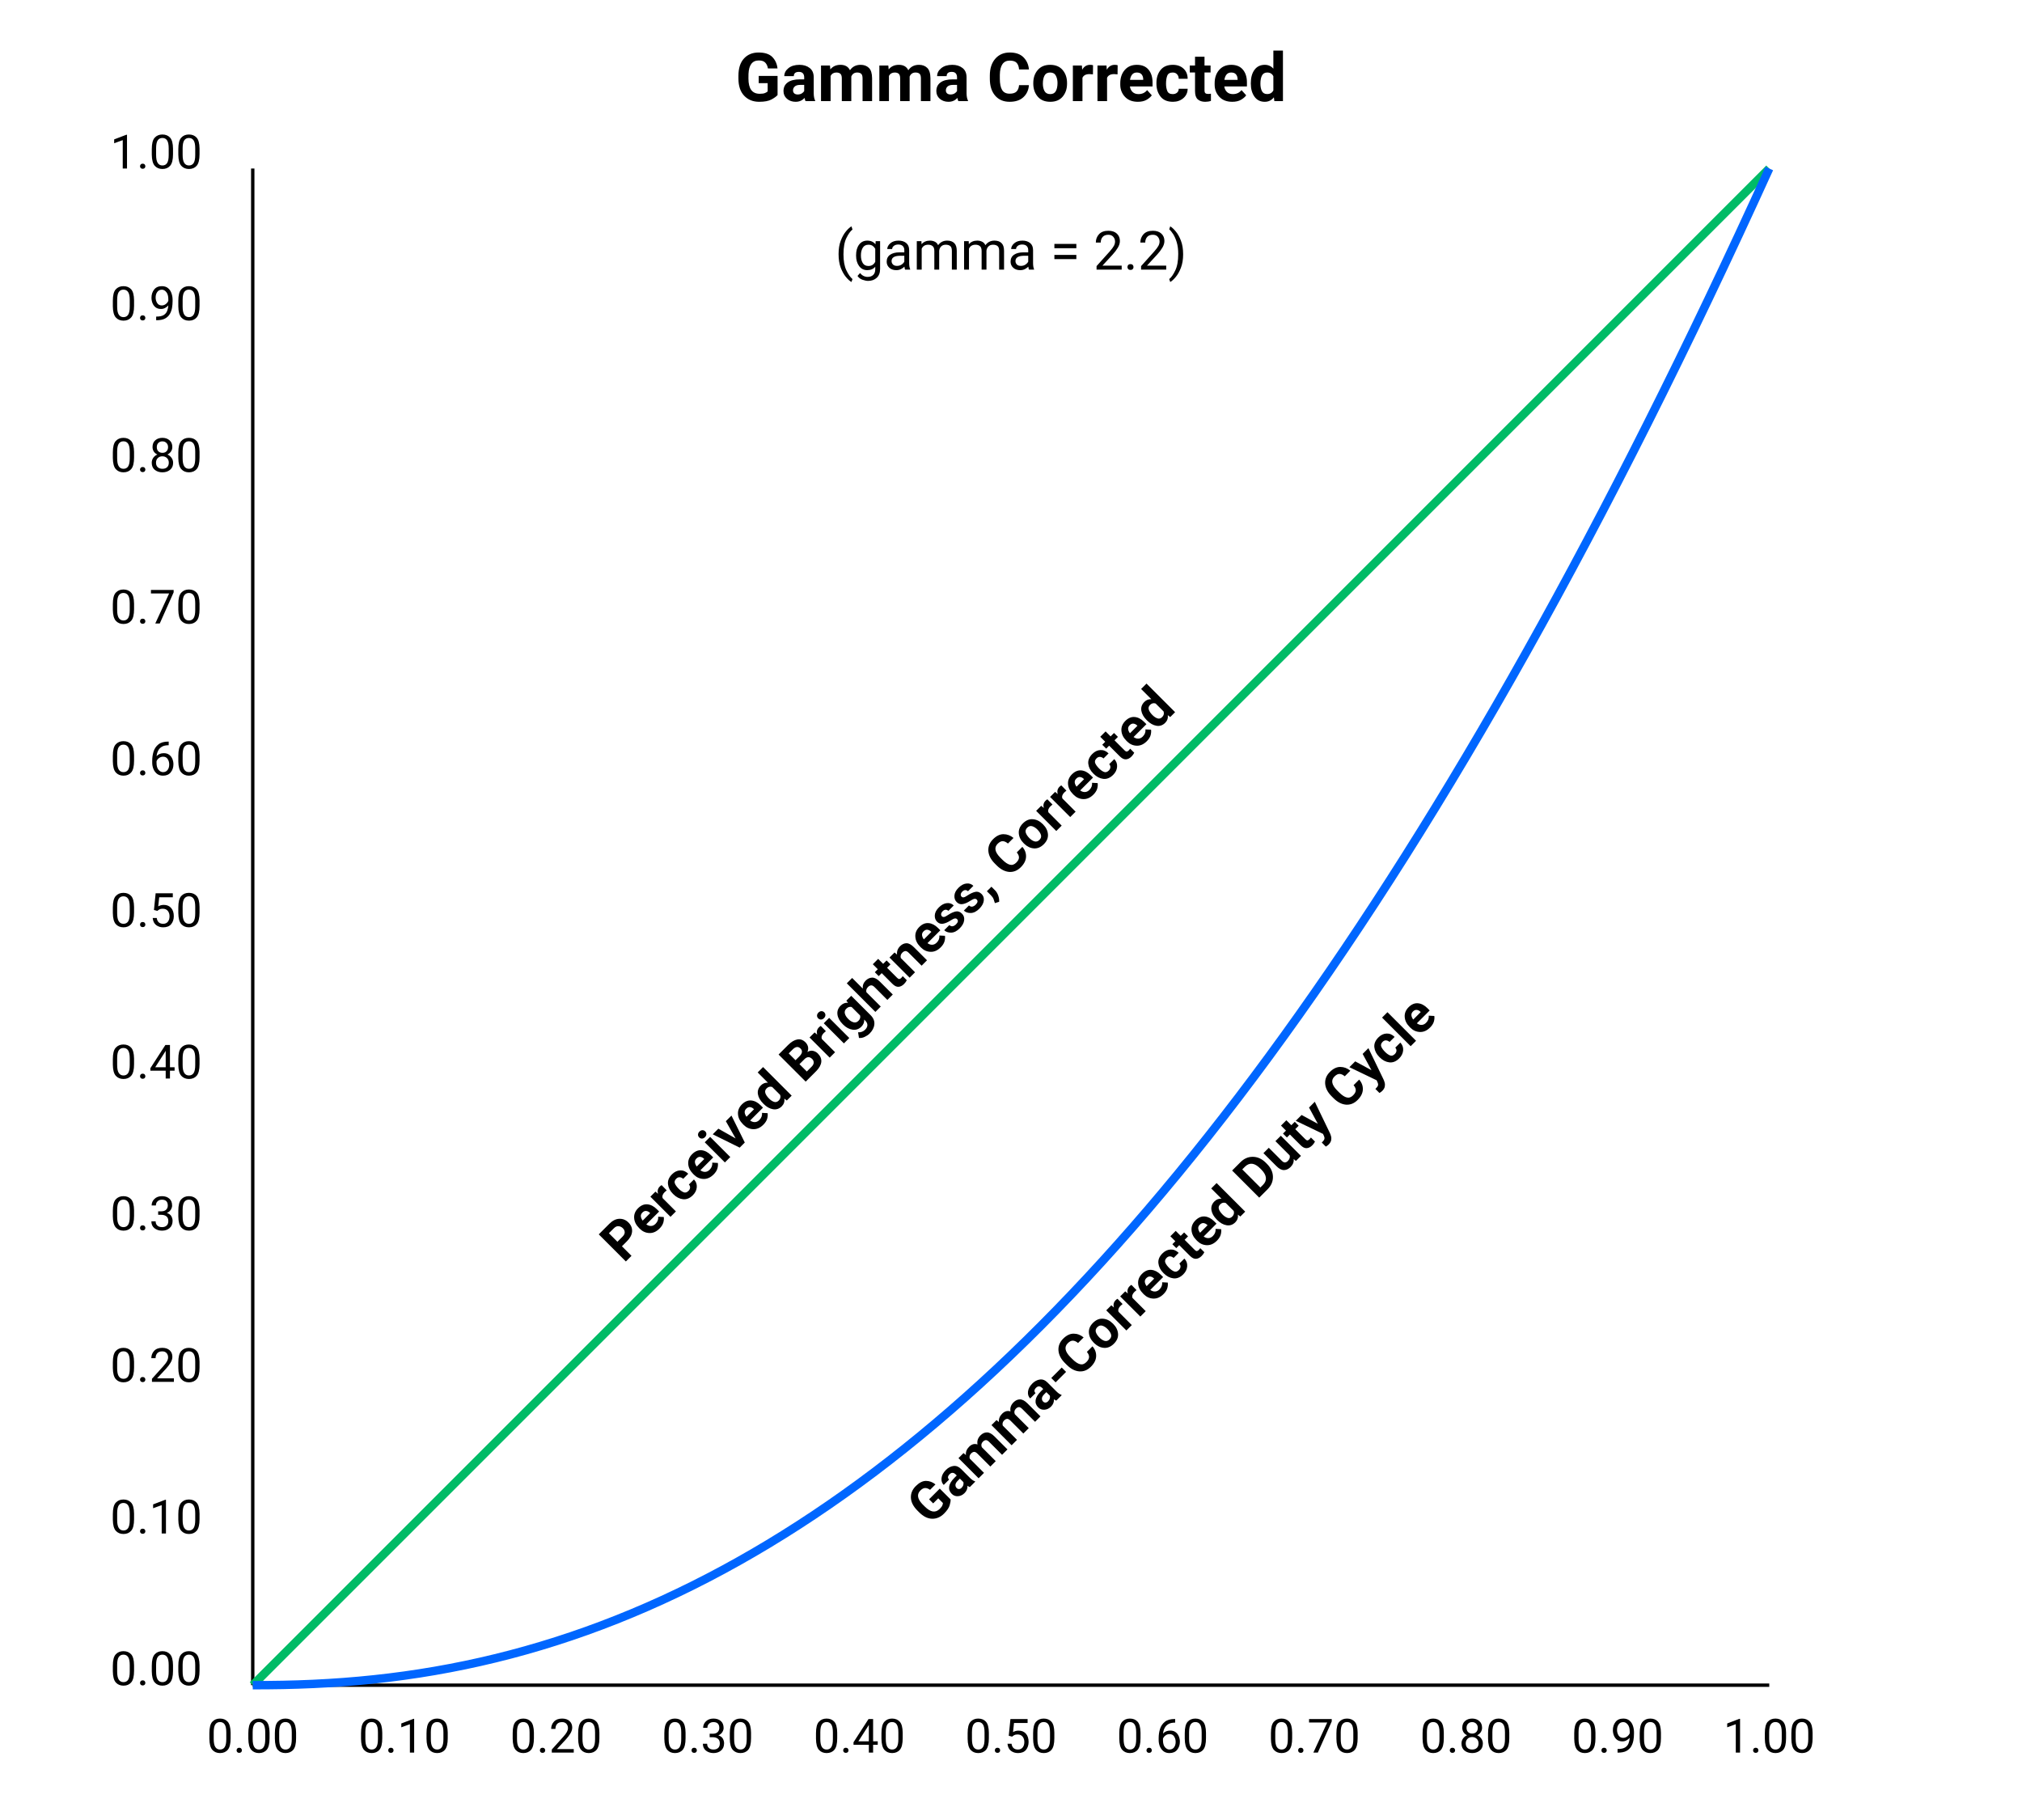
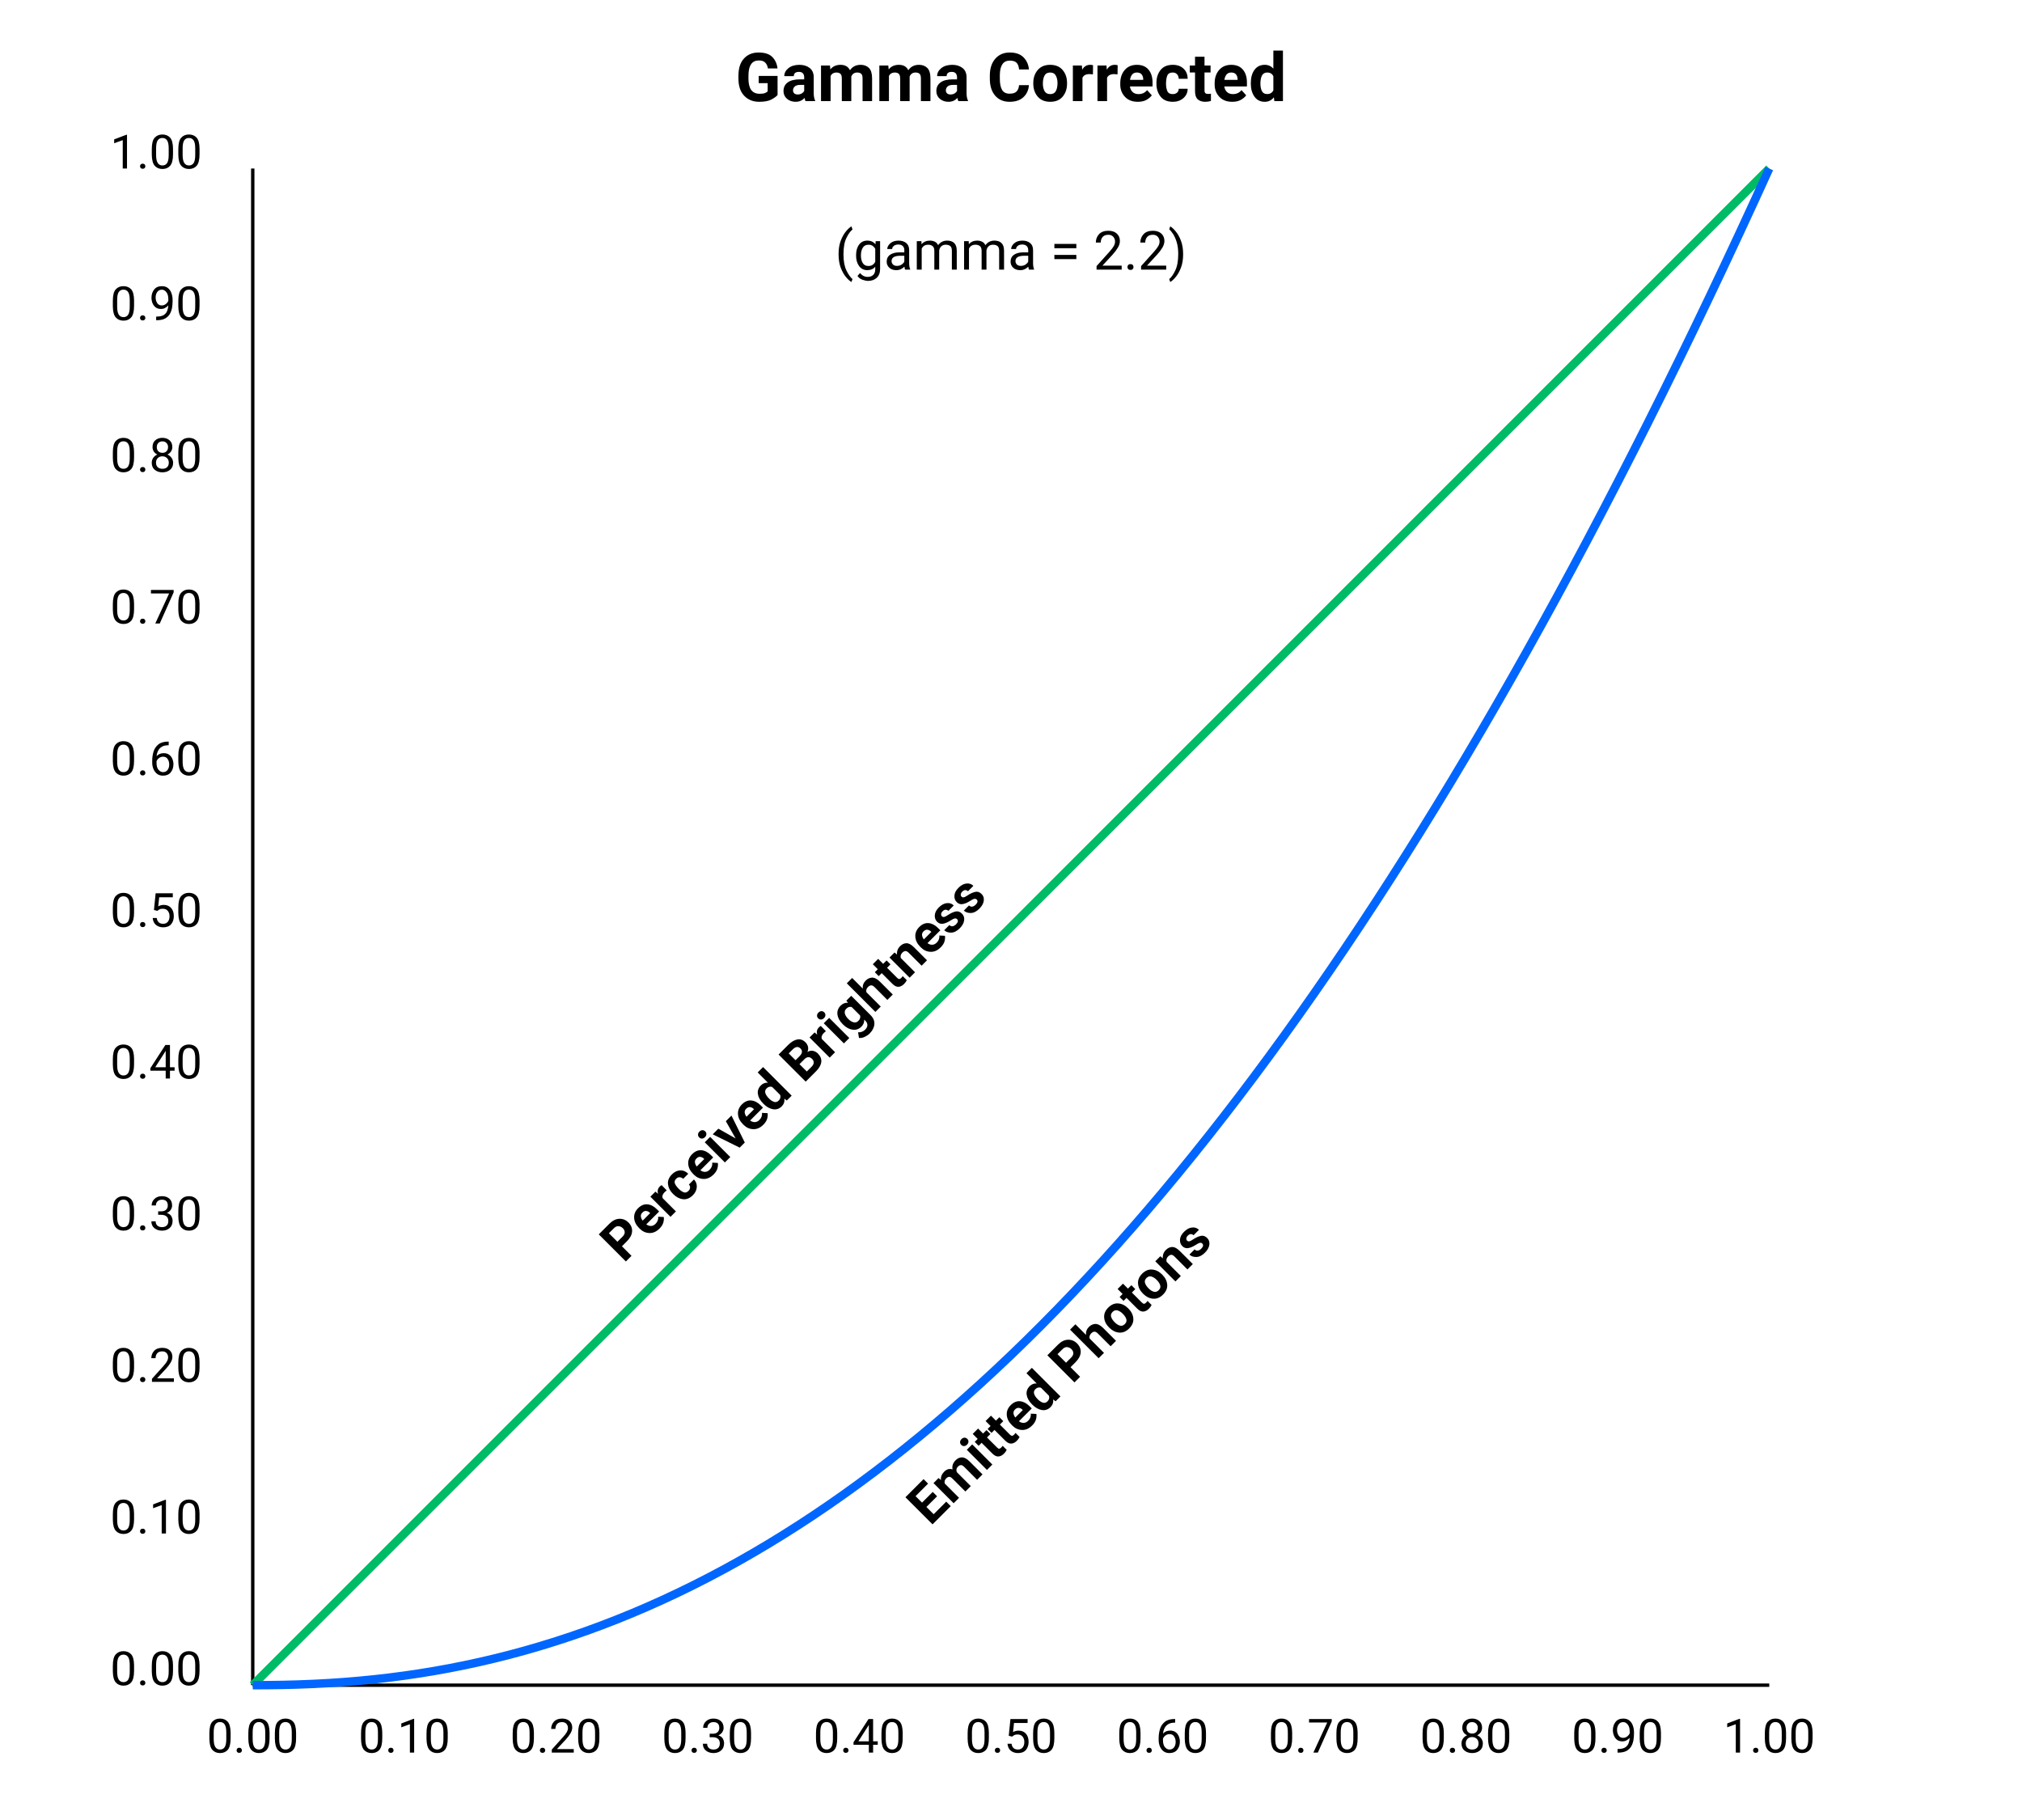
<svg xmlns="http://www.w3.org/2000/svg" width="100%" height="100%" viewBox="0 0 600 540" preserveAspectRatio="xMidYMid meet">
  <style>
    .title-text {
      font-family: -apple-system, system-ui, BlinkMacSystemFont, Roboto, Arial, sans-serif;
      font-size: 20px;
      font-weight: bold;
      text-anchor: middle;
    }

    .gamma-text {
      font-family: -apple-system, system-ui, BlinkMacSystemFont, Roboto, Arial, sans-serif;
      font-size: 16px;
      text-anchor: middle;
    }

    .axis {
      stroke: #000;
      stroke-width: 1;
    }

    .axis-marker-text {
      font-family: -apple-system, system-ui, BlinkMacSystemFont, Roboto, Arial, sans-serif;
      font-size: 14px;
    }

    .curve {
      fill: none;
      stroke-width: 2.5;
    }

    .curve-text {
      font-family: -apple-system, system-ui, BlinkMacSystemFont, Roboto, Arial, sans-serif;
      font-size: 16px;
      font-weight: bold;
    }
  </style>
  <text x="300" y="30" class="title-text">Gamma Corrected</text>--&gt;

  
  <text x="300" y="80" class="gamma-text">(gamma = 2.2)</text>
  <g transform="translate(75, 50)">
    <g class="grid">
      <line x1="0" y1="0" x2="0" y2="450" />
      <line x1="45" y1="0" x2="45" y2="450" />
      <line x1="90" y1="0" x2="90" y2="450" />
      <line x1="135" y1="0" x2="135" y2="450" />
      <line x1="180" y1="0" x2="180" y2="450" />
      <line x1="225" y1="0" x2="225" y2="450" />
      <line x1="270" y1="0" x2="270" y2="450" />
      <line x1="315" y1="0" x2="315" y2="450" />
      <line x1="360" y1="0" x2="360" y2="450" />
      <line x1="405" y1="0" x2="405" y2="450" />
      <line x1="450" y1="0" x2="450" y2="450" />
      <line x1="0" y1="0" x2="450" y2="0" />
      <line x1="0" y1="45" x2="450" y2="45" />
      <line x1="0" y1="90" x2="450" y2="90" />
      <line x1="0" y1="135" x2="450" y2="135" />
      <line x1="0" y1="180" x2="450" y2="180" />
      <line x1="0" y1="225" x2="450" y2="225" />
      <line x1="0" y1="270" x2="450" y2="270" />
      <line x1="0" y1="315" x2="450" y2="315" />
      <line x1="0" y1="360" x2="450" y2="360" />
      <line x1="0" y1="405" x2="450" y2="405" />
      <line x1="0" y1="450" x2="450" y2="450" />
    </g>
    <line x1="0" y1="450" x2="450" y2="450" class="axis" />
    <line x1="0" y1="450" x2="0" y2="0" class="axis" />
    <line x1="0" y1="450" x2="450" y2="0" class="curve" stroke="#00bb66" />
    <path d="M 0,450 L 0,450 L 4.5,449.982 L 9,449.918 L 13.5,449.799 L 18,449.622 L 22.5,449.382 L 27,449.077 L 31.5,448.705 L 36,448.262 L 40.5,447.748 L 45,447.161 L 49.5,446.498 L 54,445.76 L 58.5,444.943 L 63,444.048 L 67.5,443.072 L 72,442.015 L 76.5,440.876 L 81,439.653 L 85.5,438.346 L 90,436.954 L 94.5,435.476 L 99,433.911 L 103.5,432.258 L 108,430.516 L 112.5,428.685 L 117,426.764 L 121.5,424.753 L 126,422.65 L 130.5,420.455 L 135,418.167 L 139.5,415.786 L 144,413.31 L 148.5,410.741 L 153,408.076 L 157.5,405.315 L 162,402.458 L 166.5,399.504 L 171,396.453 L 175.5,393.304 L 180,390.056 L 184.5,386.71 L 189,383.264 L 193.5,379.718 L 198,376.072 L 202.5,372.325 L 207,368.477 L 211.5,364.527 L 216,360.475 L 220.5,356.321 L 225,352.063 L 229.5,347.702 L 234,343.237 L 238.5,338.668 L 243,333.994 L 247.5,329.216 L 252,324.332 L 256.5,319.342 L 261,314.246 L 265.5,309.043 L 270,303.733 L 274.5,298.317 L 279,292.792 L 283.5,287.16 L 288,281.419 L 292.5,275.57 L 297,269.611 L 301.5,263.544 L 306,257.366 L 310.5,251.079 L 315,244.681 L 319.5,238.173 L 324,231.554 L 328.5,224.824 L 333,217.982 L 337.5,211.028 L 342,203.962 L 346.5,196.783 L 351,189.492 L 355.5,182.088 L 360,174.57 L 364.5,166.939 L 369,159.194 L 373.5,151.335 L 378,143.361 L 382.5,135.273 L 387,127.069 L 391.5,118.751 L 396,110.317 L 400.5,101.767 L 405,93.1 L 409.5,84.318 L 414,75.419 L 418.5,66.403 L 423,57.27 L 427.5,48.02 L 432,38.652 L 436.5,29.166 L 441,19.563 L 445.5,9.841 L 450,0" class="curve" stroke="#0066ff" />
    <text x="0" y="470" class="axis-marker-text" text-anchor="middle">0.00</text>
    <text x="45" y="470" class="axis-marker-text" text-anchor="middle">0.10</text>
    <text x="90" y="470" class="axis-marker-text" text-anchor="middle">0.20</text>
    <text x="135" y="470" class="axis-marker-text" text-anchor="middle">0.30</text>
    <text x="180" y="470" class="axis-marker-text" text-anchor="middle">0.40</text>
    <text x="225" y="470" class="axis-marker-text" text-anchor="middle">0.50</text>
    <text x="270" y="470" class="axis-marker-text" text-anchor="middle">0.60</text>
    <text x="315" y="470" class="axis-marker-text" text-anchor="middle">0.70</text>
    <text x="360" y="470" class="axis-marker-text" text-anchor="middle">0.80</text>
    <text x="405" y="470" class="axis-marker-text" text-anchor="middle">0.90</text>
    <text x="450" y="470" class="axis-marker-text" text-anchor="middle">1.00</text>
    <text x="-15" y="450" class="axis-marker-text" text-anchor="end">0.00</text>
    <text x="-15" y="405" class="axis-marker-text" text-anchor="end">0.10</text>
    <text x="-15" y="360" class="axis-marker-text" text-anchor="end">0.20</text>
    <text x="-15" y="315" class="axis-marker-text" text-anchor="end">0.30</text>
    <text x="-15" y="270" class="axis-marker-text" text-anchor="end">0.40</text>
    <text x="-15" y="225" class="axis-marker-text" text-anchor="end">0.50</text>
    <text x="-15" y="180" class="axis-marker-text" text-anchor="end">0.60</text>
    <text x="-15" y="135" class="axis-marker-text" text-anchor="end">0.70</text>
    <text x="-15" y="90" class="axis-marker-text" text-anchor="end">0.80</text>
    <text x="-15" y="45" class="axis-marker-text" text-anchor="end">0.90</text>
    <text x="-15" y="0" class="axis-marker-text" text-anchor="end">1.00</text>
-     <text x="110" y="325" class="curve-text" transform="rotate(-45, 110, 325)">Perceived Brightness, Corrected</text>
-     <text x="201" y="403" class="curve-text" transform="rotate(-45, 201, 403)">Gamma-Corrected Duty Cycle</text>
+     <text x="110" y="325" class="curve-text" transform="rotate(-45, 110, 325)">Perceived Brightness</text>
+     <text x="201" y="403" class="curve-text" transform="rotate(-45, 201, 403)">Emitted Photons</text>
  </g>
</svg>
